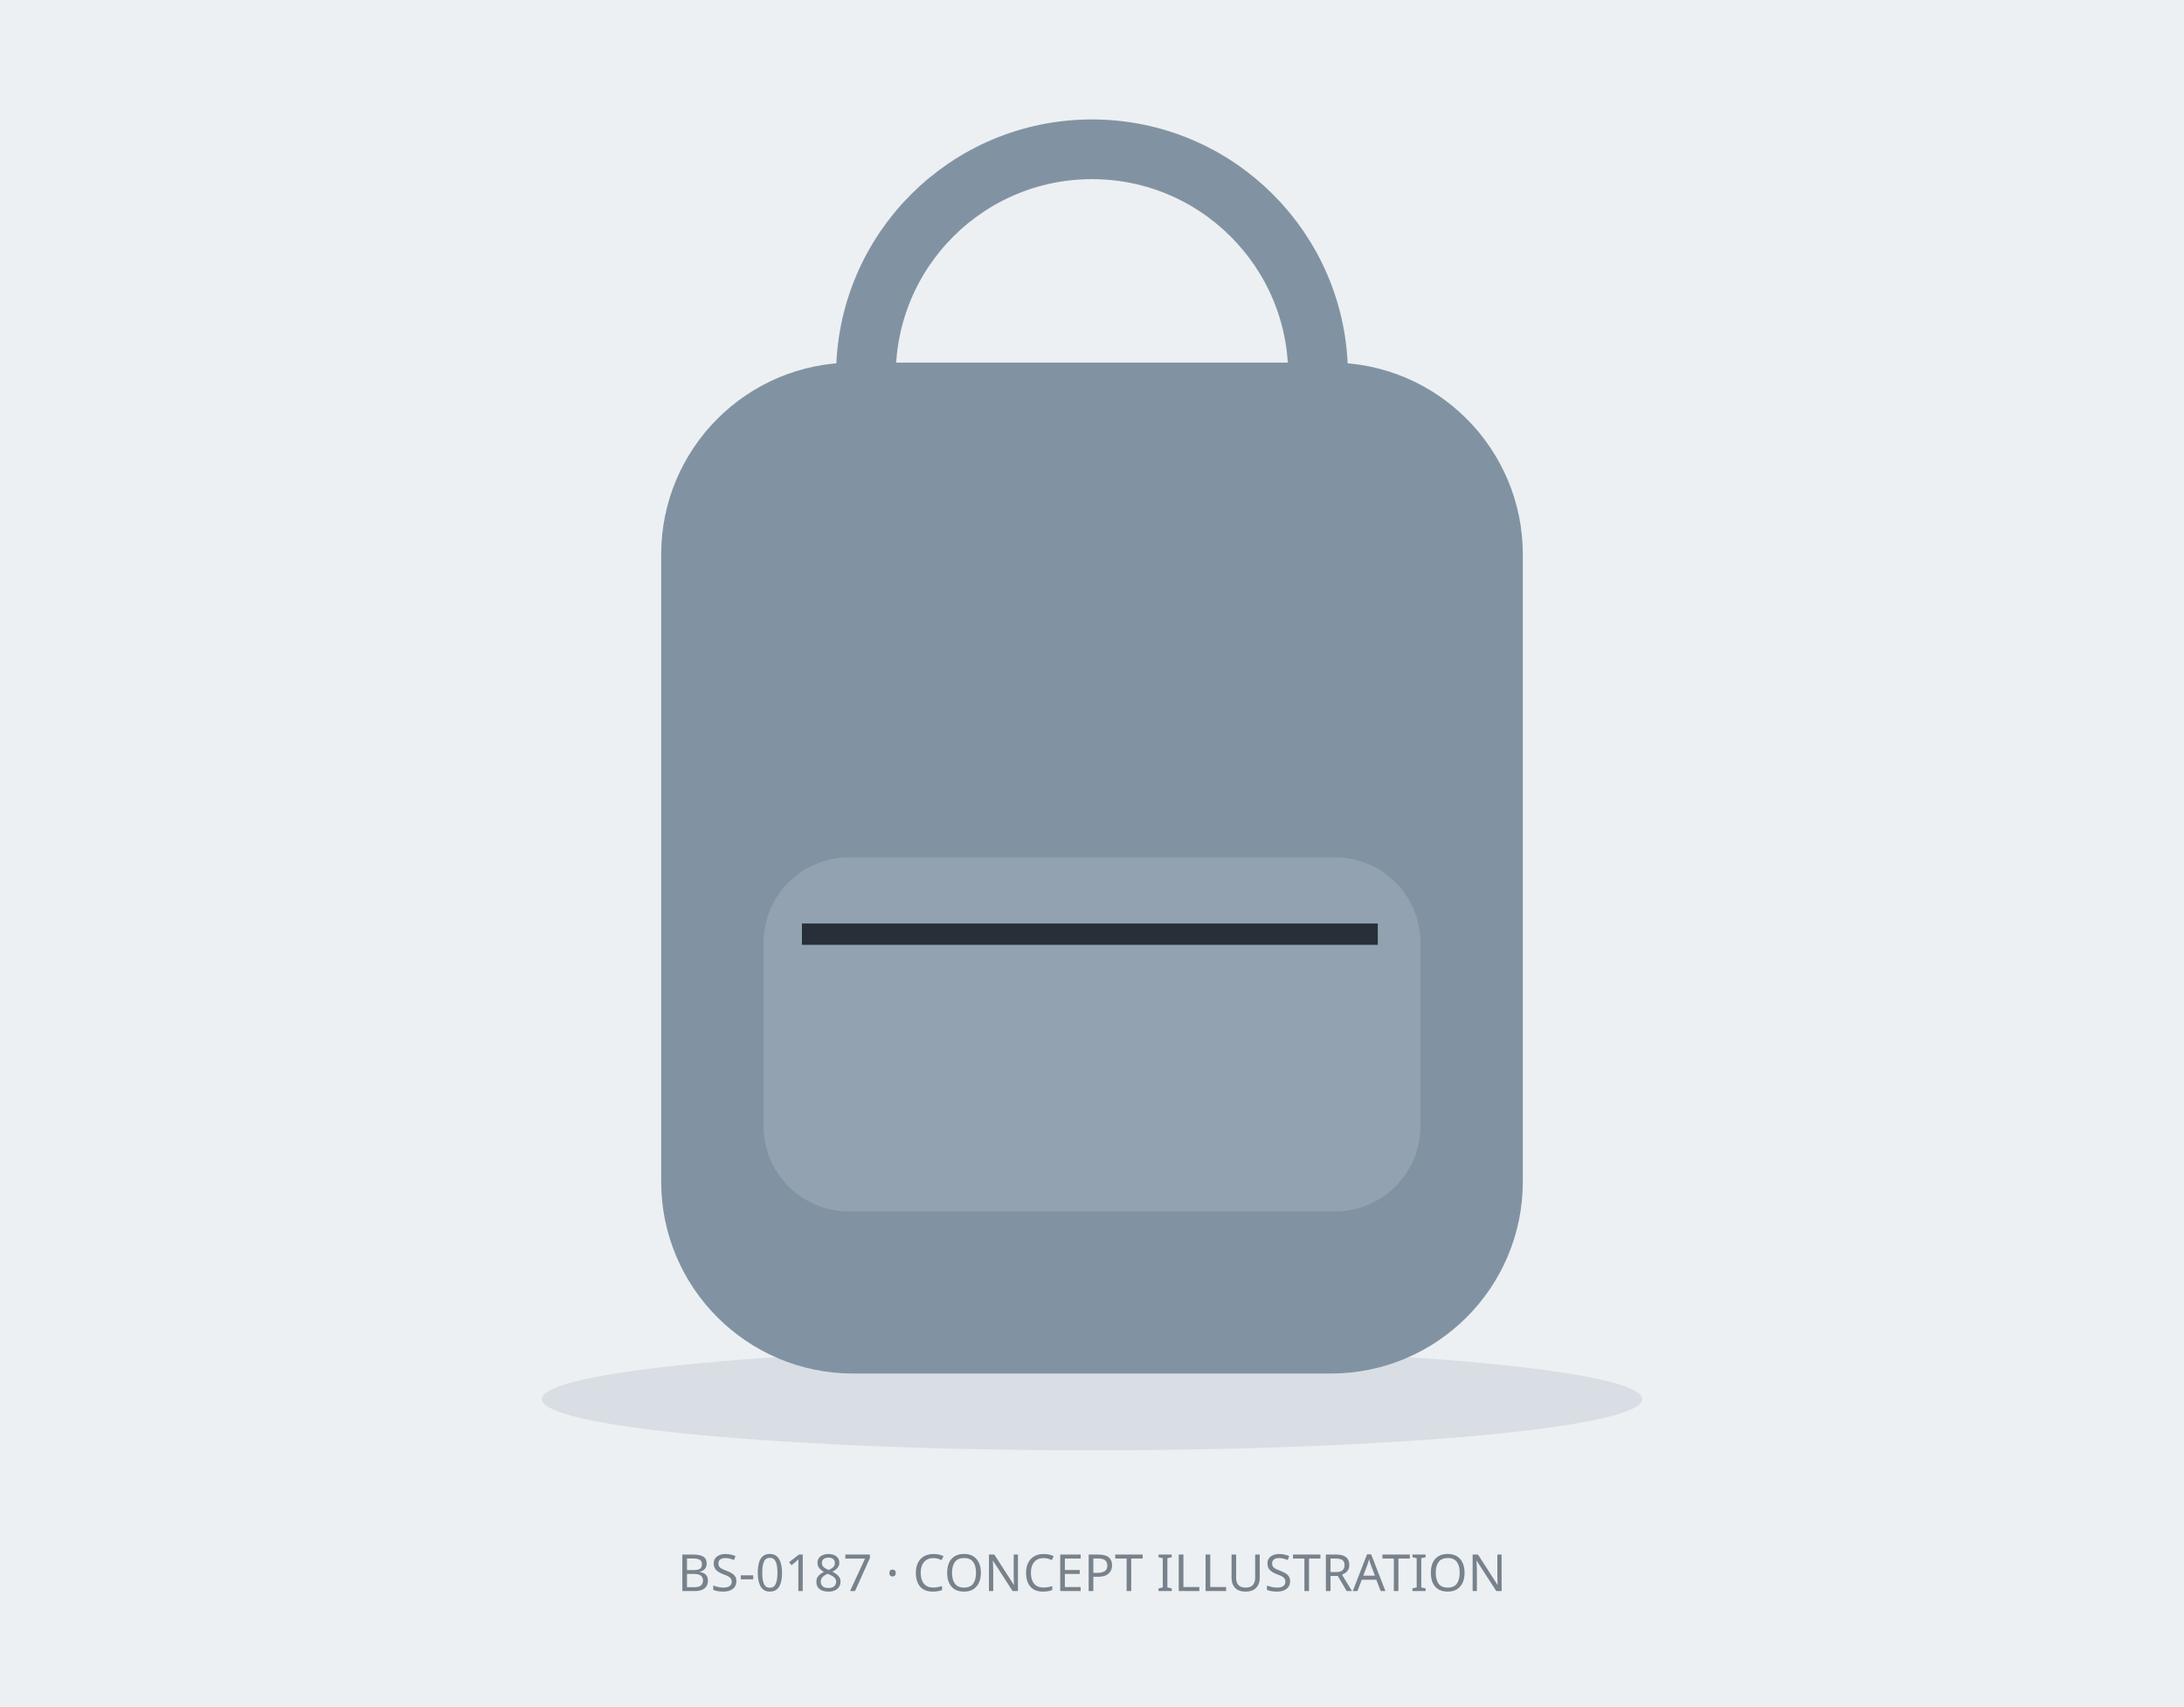
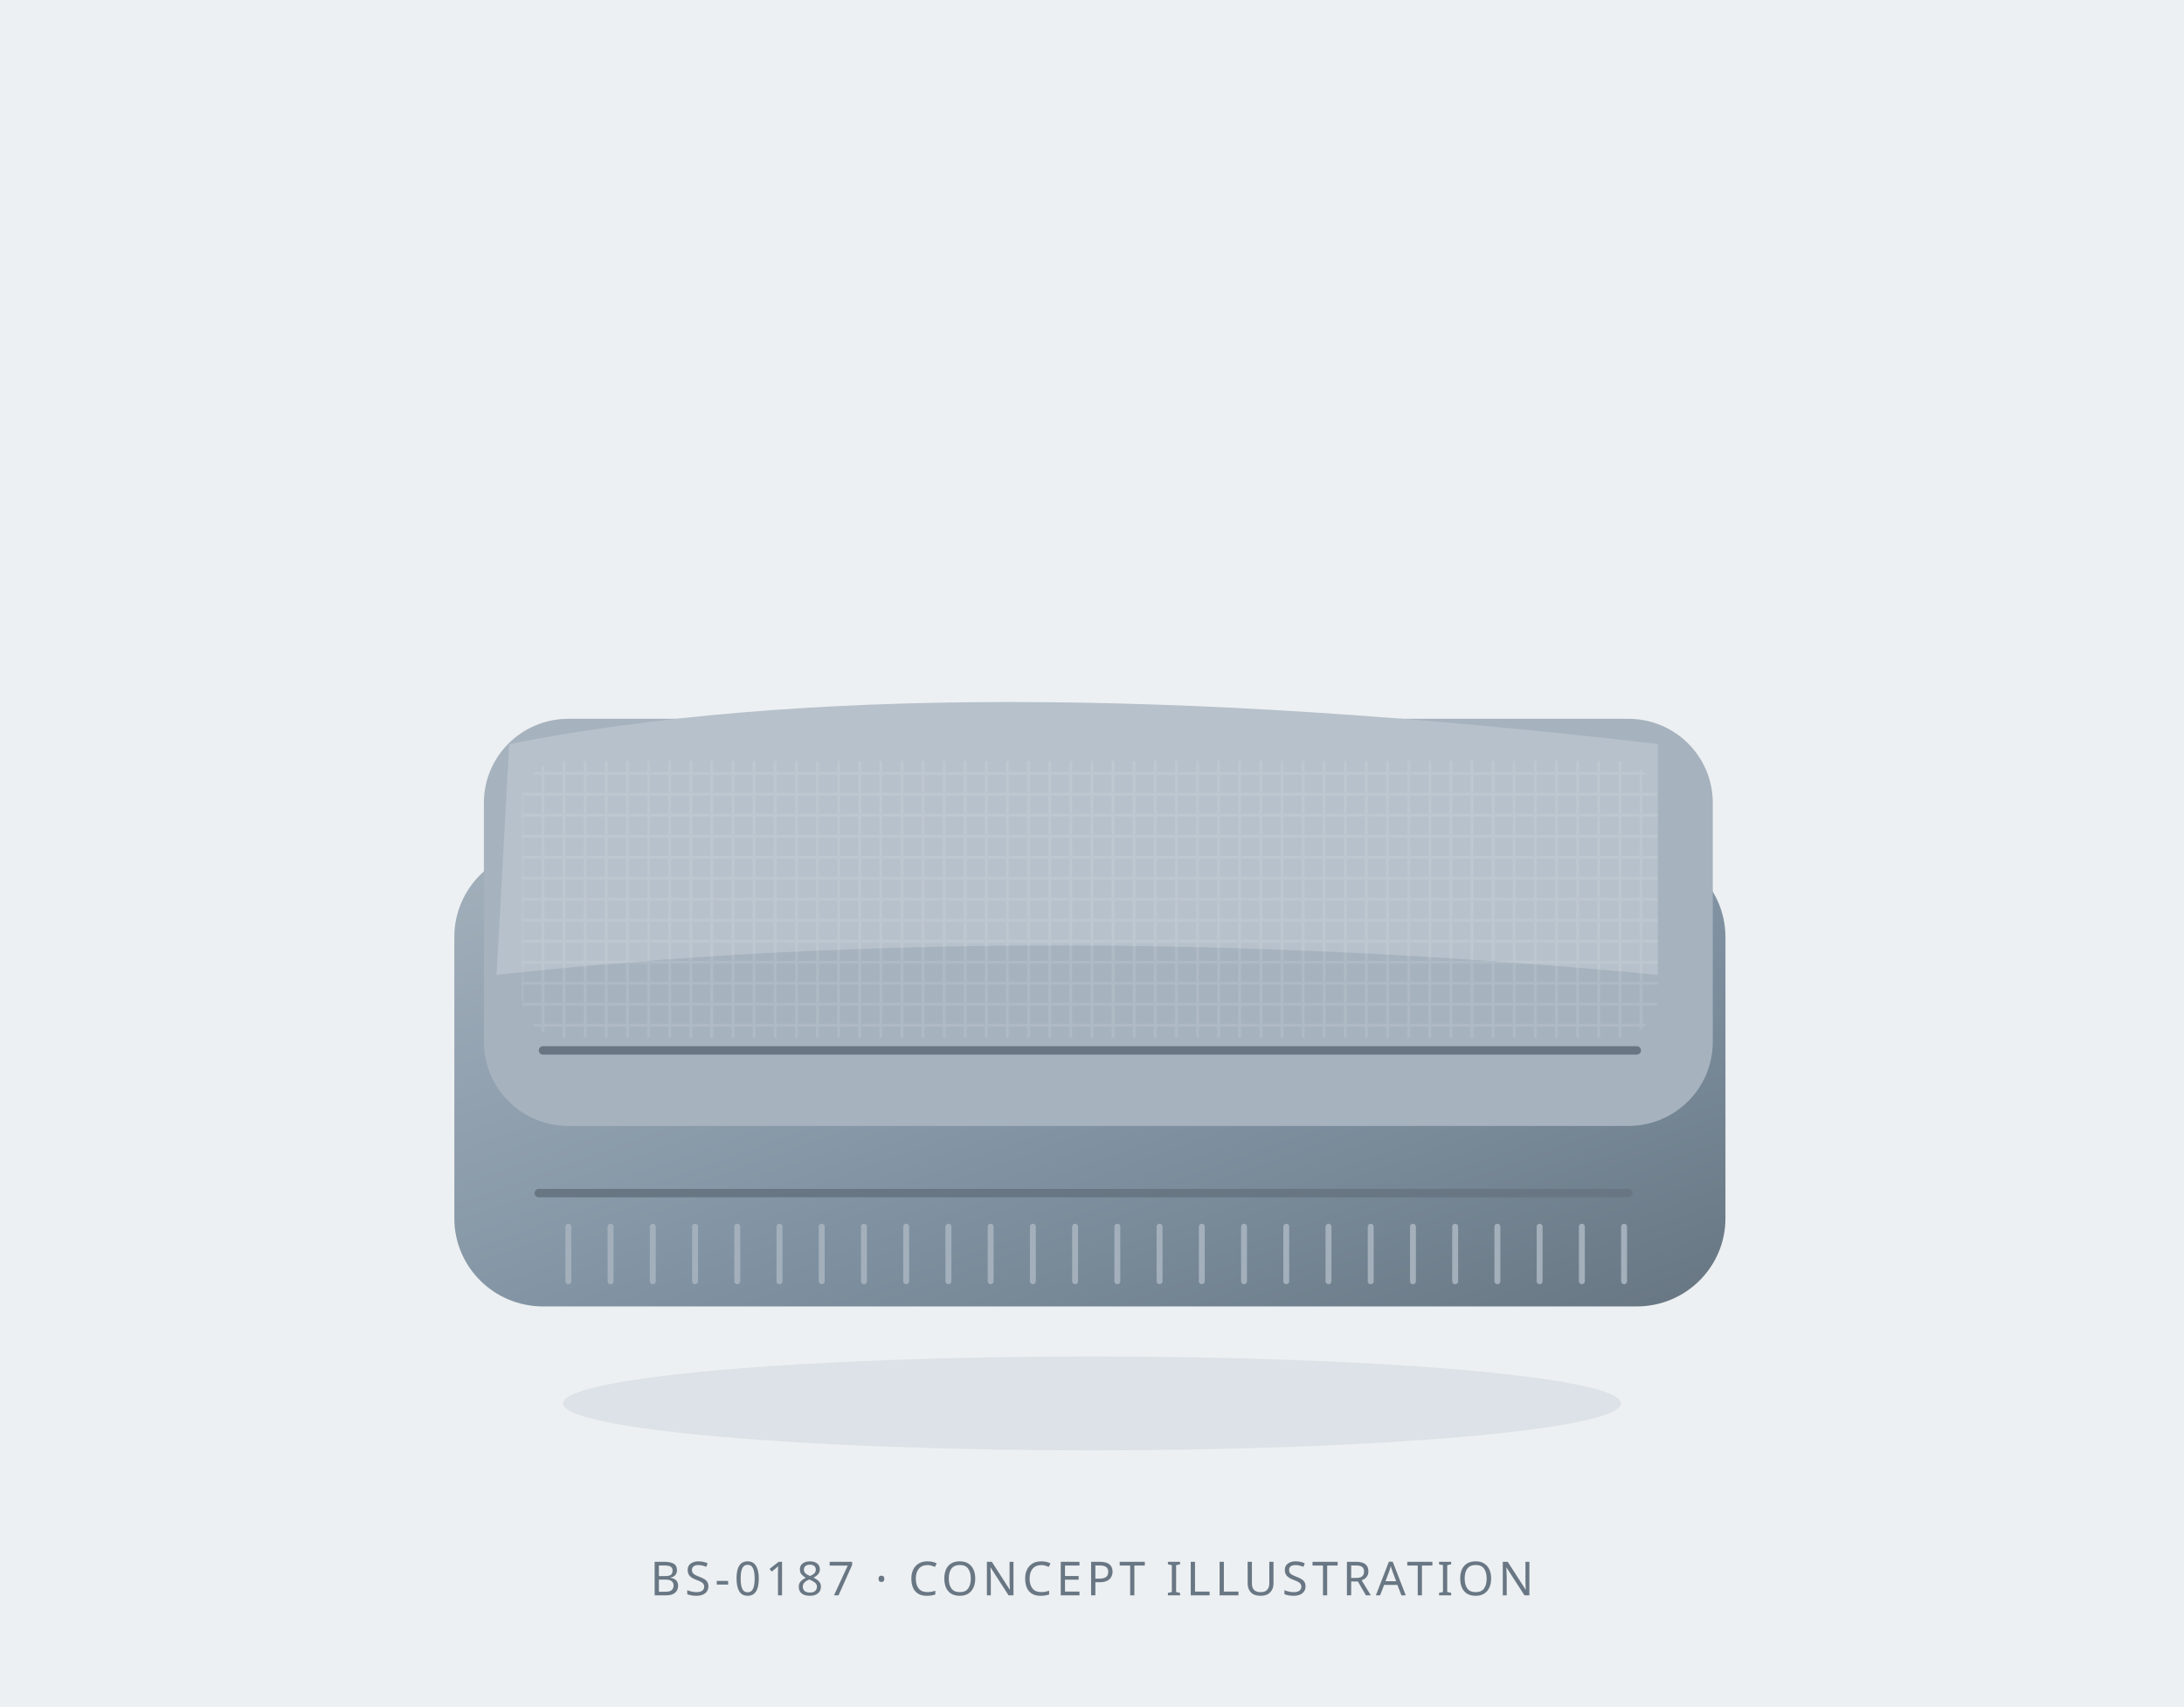
- <svg xmlns="http://www.w3.org/2000/svg" width="512" height="400" viewBox="0 0 512 400">
+ <svg xmlns="http://www.w3.org/2000/svg" width="512" height="400" viewBox="0 0 512 400" role="img">
  <rect width="512" height="400" fill="#edf0f2" />
-   <ellipse cx="256" cy="328" rx="129" ry="12" fill="#d8dee3" />
-   <path d="M203 96v-8a53 53 0 0 1 106 0v8" fill="none" stroke="#8193a3" stroke-width="14" />
-   <rect x="155" y="85" width="202" height="237" rx="45" fill="#8193a3" />
-   <rect x="179" y="201" width="154" height="83" rx="20" fill="white" fill-opacity=".14" />
-   <path d="M188 219h135" stroke="#273039" stroke-width="5" />
-   <text x="256" y="373" text-anchor="middle" font-family="sans-serif" font-size="12" fill="#77828c">BS-0187 · CONCEPT ILLUSTRATION</text>
+   <ellipse cx="256" cy="329" rx="124" ry="11" fill="#dce2e7" />
+   <defs>
+     <linearGradient id="pe9809fe5b9b2e6b5b4e5b7be-2-body" x1="0" y1="0" x2="1" y2="1">
+       <stop stop-color="#a3b0bc" />
+       <stop offset=".55" stop-color="#8193a3" />
+       <stop offset="1" stop-color="#677682" />
+     </linearGradient>
+     <linearGradient id="pe9809fe5b9b2e6b5b4e5b7be-2-metal" x1="0" y1="0" x2="1" y2=".4">
+       <stop stop-color="#aeb9c3" />
+       <stop offset=".35" stop-color="#e1e7ec" />
+       <stop offset=".65" stop-color="#c9d2db" />
+       <stop offset="1" stop-color="#8c9aa7" />
+     </linearGradient>
+     <pattern id="pe9809fe5b9b2e6b5b4e5b7be-2-fabric" width="5" height="5" patternUnits="userSpaceOnUse">
+       <path d="M0 1h5M1 0v5" stroke="#edf1f4" stroke-opacity=".13" stroke-width=".65" />
+     </pattern>
+     <pattern id="pe9809fe5b9b2e6b5b4e5b7be-2-holes" width="8" height="8" patternUnits="userSpaceOnUse">
+       <circle cx="4" cy="4" r="1.35" fill="#26313c" fill-opacity=".45" />
+     </pattern>
+   </defs>
+   <g transform="translate(256 200) scale(0.990 0.984) translate(-256 -200)">
+     <rect x="105" y="199" width="301" height="109" rx="21" fill="url(#pe9809fe5b9b2e6b5b4e5b7be-2-body)" />
+     <rect x="112" y="168" width="291" height="97" rx="20" fill="#a6b2be" />
+     <path d="M118 174q101-20 272 0v55q-147-14-275 0Z" fill="#b7c1cb" />
+     <rect x="121" y="178" width="269" height="66" rx="10" fill="url(#pe9809fe5b9b2e6b5b4e5b7be-2-fabric)" />
+     <path d="M126 247h259M125 281h258" fill="none" stroke="#677682" stroke-width="2" stroke-linecap="round" stroke-linejoin="round" />
+     <path d="M132 289v13" fill="none" stroke="#a3b0bc" stroke-width="1.4" stroke-linecap="round" stroke-linejoin="round" />
+     <path d="M142 289v13" fill="none" stroke="#a3b0bc" stroke-width="1.4" stroke-linecap="round" stroke-linejoin="round" />
+     <path d="M152 289v13" fill="none" stroke="#a3b0bc" stroke-width="1.4" stroke-linecap="round" stroke-linejoin="round" />
+     <path d="M162 289v13" fill="none" stroke="#a3b0bc" stroke-width="1.4" stroke-linecap="round" stroke-linejoin="round" />
+     <path d="M172 289v13" fill="none" stroke="#a3b0bc" stroke-width="1.4" stroke-linecap="round" stroke-linejoin="round" />
+     <path d="M182 289v13" fill="none" stroke="#a3b0bc" stroke-width="1.4" stroke-linecap="round" stroke-linejoin="round" />
+     <path d="M192 289v13" fill="none" stroke="#a3b0bc" stroke-width="1.4" stroke-linecap="round" stroke-linejoin="round" />
+     <path d="M202 289v13" fill="none" stroke="#a3b0bc" stroke-width="1.4" stroke-linecap="round" stroke-linejoin="round" />
+     <path d="M212 289v13" fill="none" stroke="#a3b0bc" stroke-width="1.4" stroke-linecap="round" stroke-linejoin="round" />
+     <path d="M222 289v13" fill="none" stroke="#a3b0bc" stroke-width="1.4" stroke-linecap="round" stroke-linejoin="round" />
+     <path d="M232 289v13" fill="none" stroke="#a3b0bc" stroke-width="1.4" stroke-linecap="round" stroke-linejoin="round" />
+     <path d="M242 289v13" fill="none" stroke="#a3b0bc" stroke-width="1.4" stroke-linecap="round" stroke-linejoin="round" />
+     <path d="M252 289v13" fill="none" stroke="#a3b0bc" stroke-width="1.4" stroke-linecap="round" stroke-linejoin="round" />
+     <path d="M262 289v13" fill="none" stroke="#a3b0bc" stroke-width="1.4" stroke-linecap="round" stroke-linejoin="round" />
+     <path d="M272 289v13" fill="none" stroke="#a3b0bc" stroke-width="1.4" stroke-linecap="round" stroke-linejoin="round" />
+     <path d="M282 289v13" fill="none" stroke="#a3b0bc" stroke-width="1.4" stroke-linecap="round" stroke-linejoin="round" />
+     <path d="M292 289v13" fill="none" stroke="#a3b0bc" stroke-width="1.4" stroke-linecap="round" stroke-linejoin="round" />
+     <path d="M302 289v13" fill="none" stroke="#a3b0bc" stroke-width="1.4" stroke-linecap="round" stroke-linejoin="round" />
+     <path d="M312 289v13" fill="none" stroke="#a3b0bc" stroke-width="1.4" stroke-linecap="round" stroke-linejoin="round" />
+     <path d="M322 289v13" fill="none" stroke="#a3b0bc" stroke-width="1.4" stroke-linecap="round" stroke-linejoin="round" />
+     <path d="M332 289v13" fill="none" stroke="#a3b0bc" stroke-width="1.4" stroke-linecap="round" stroke-linejoin="round" />
+     <path d="M342 289v13" fill="none" stroke="#a3b0bc" stroke-width="1.4" stroke-linecap="round" stroke-linejoin="round" />
+     <path d="M352 289v13" fill="none" stroke="#a3b0bc" stroke-width="1.4" stroke-linecap="round" stroke-linejoin="round" />
+     <path d="M362 289v13" fill="none" stroke="#a3b0bc" stroke-width="1.4" stroke-linecap="round" stroke-linejoin="round" />
+     <path d="M372 289v13" fill="none" stroke="#a3b0bc" stroke-width="1.4" stroke-linecap="round" stroke-linejoin="round" />
+     <path d="M382 289v13" fill="none" stroke="#a3b0bc" stroke-width="1.4" stroke-linecap="round" stroke-linejoin="round" />
+   </g>
+   <text x="256" y="374" text-anchor="middle" font-family="Segoe UI, sans-serif" font-size="11" letter-spacing="1" fill="#697784">BS-0187 · CONCEPT ILLUSTRATION</text>
</svg>
